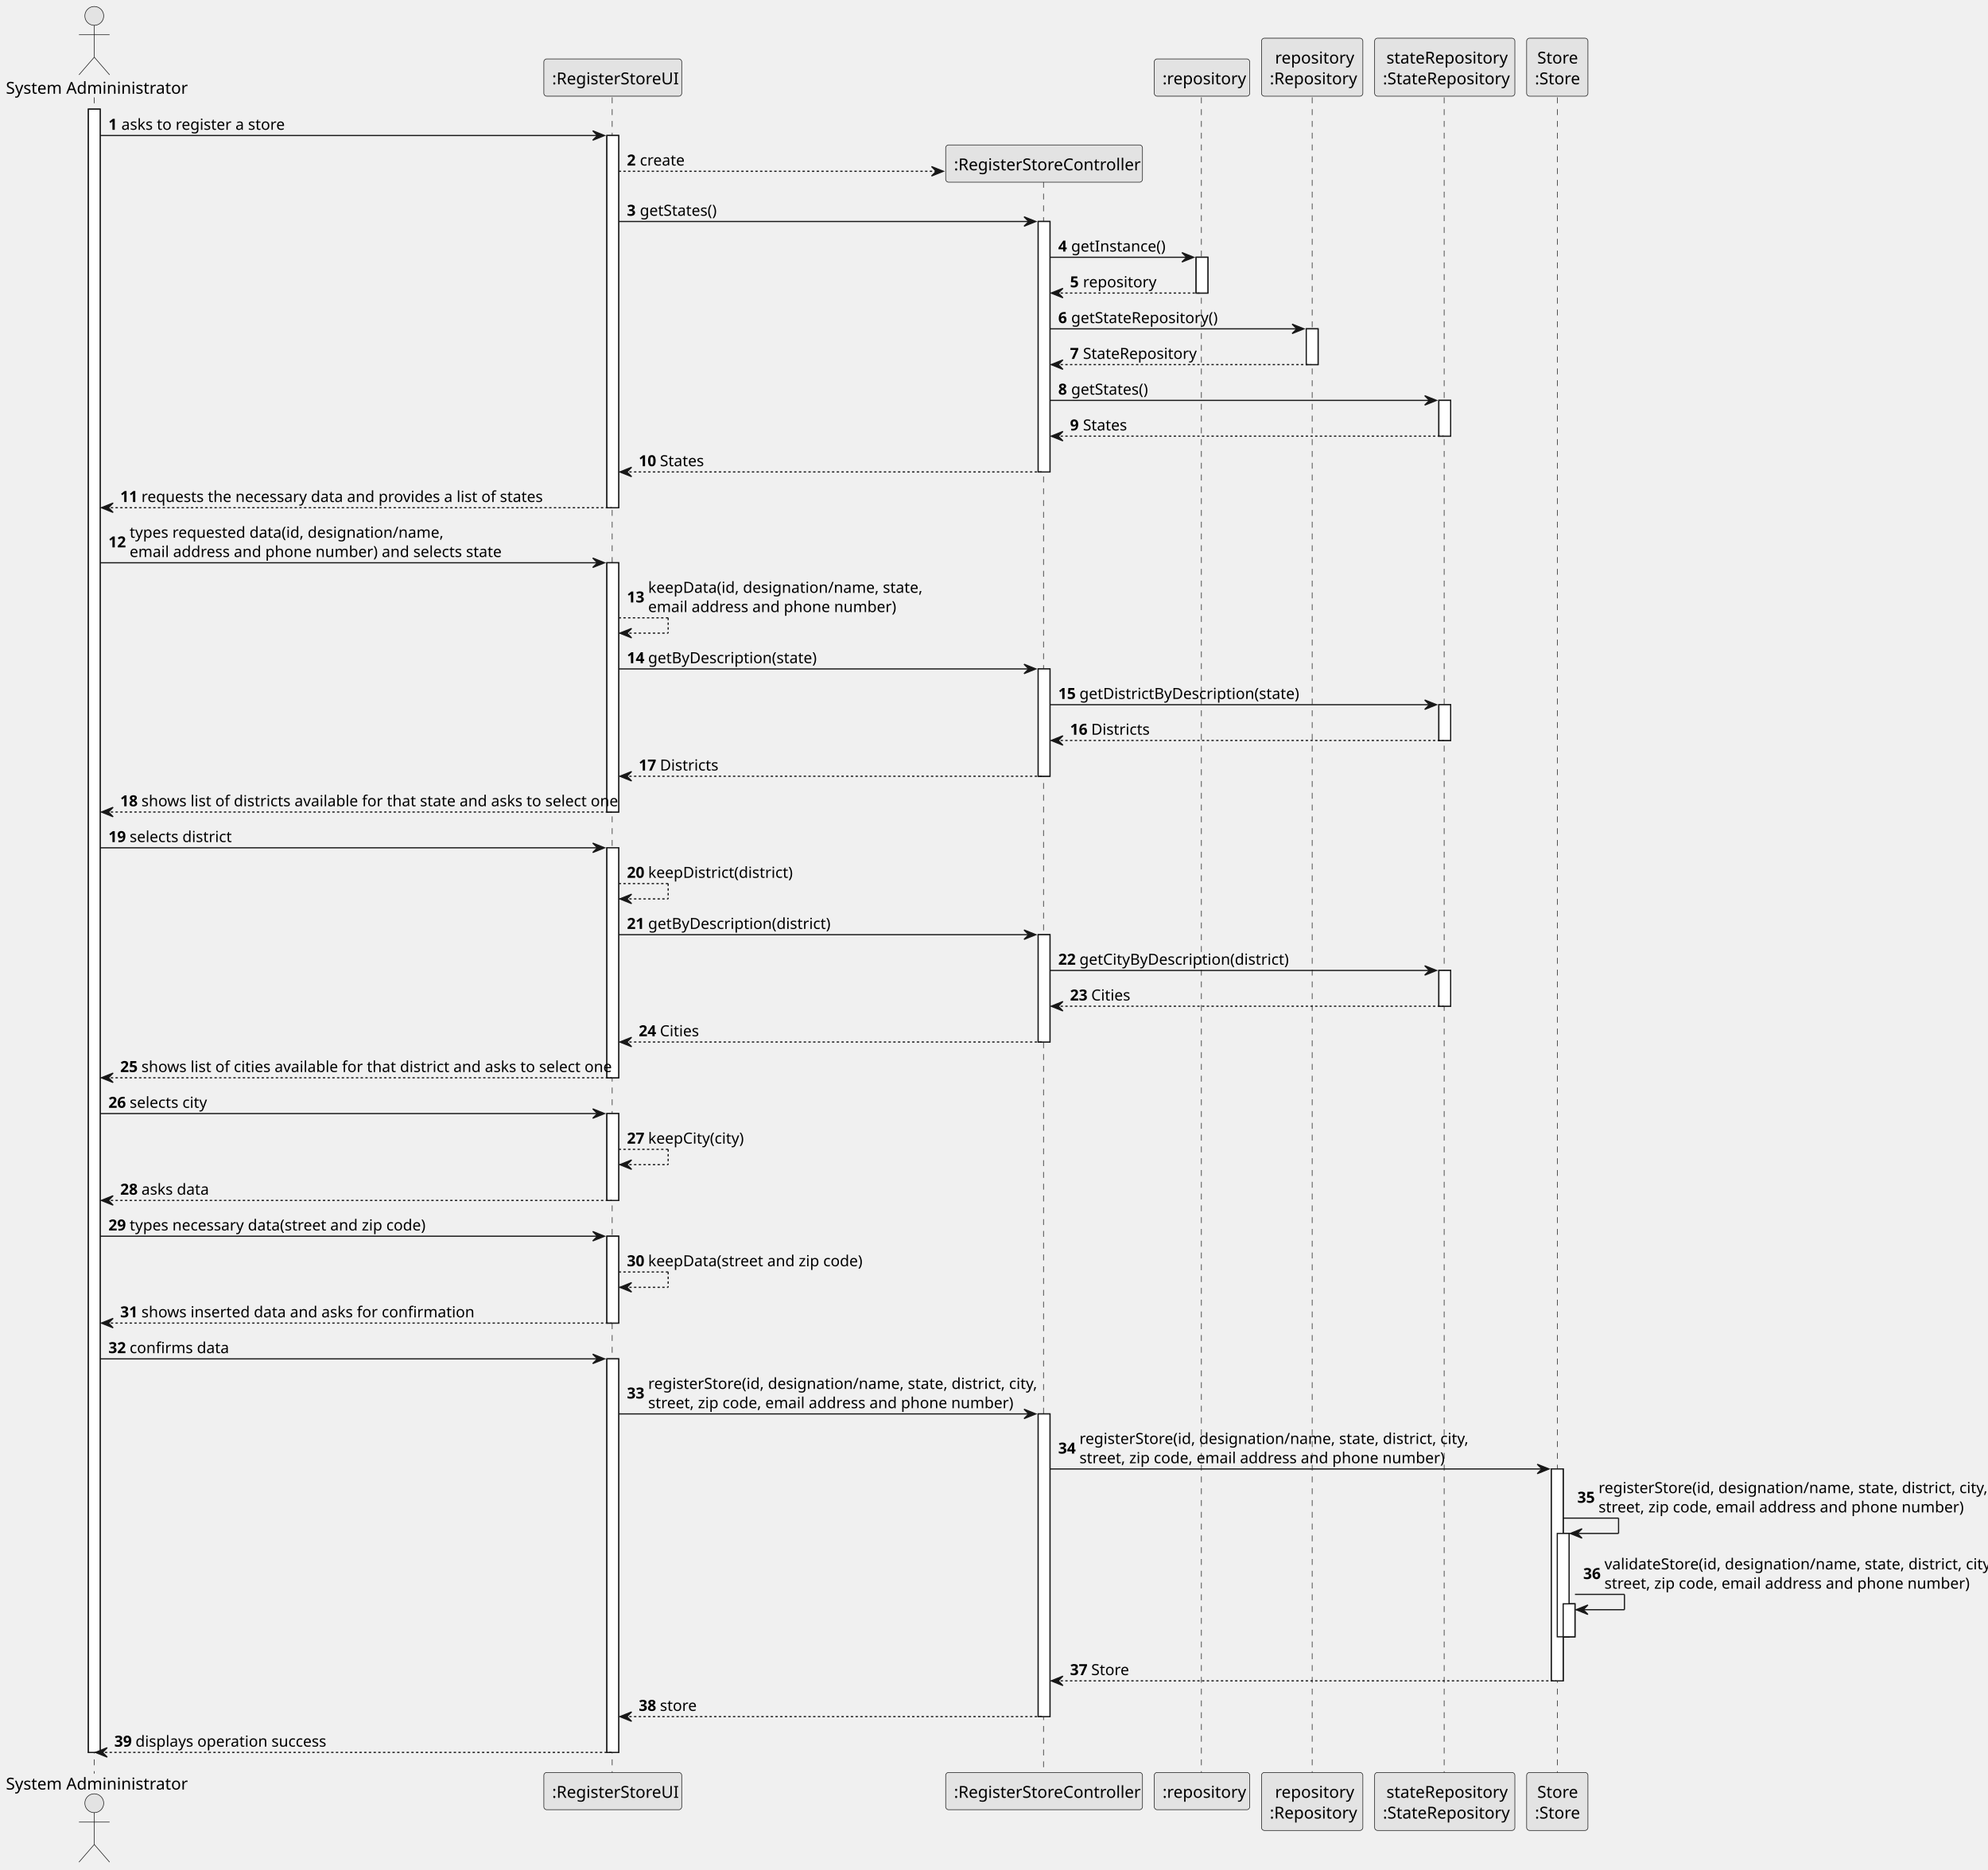
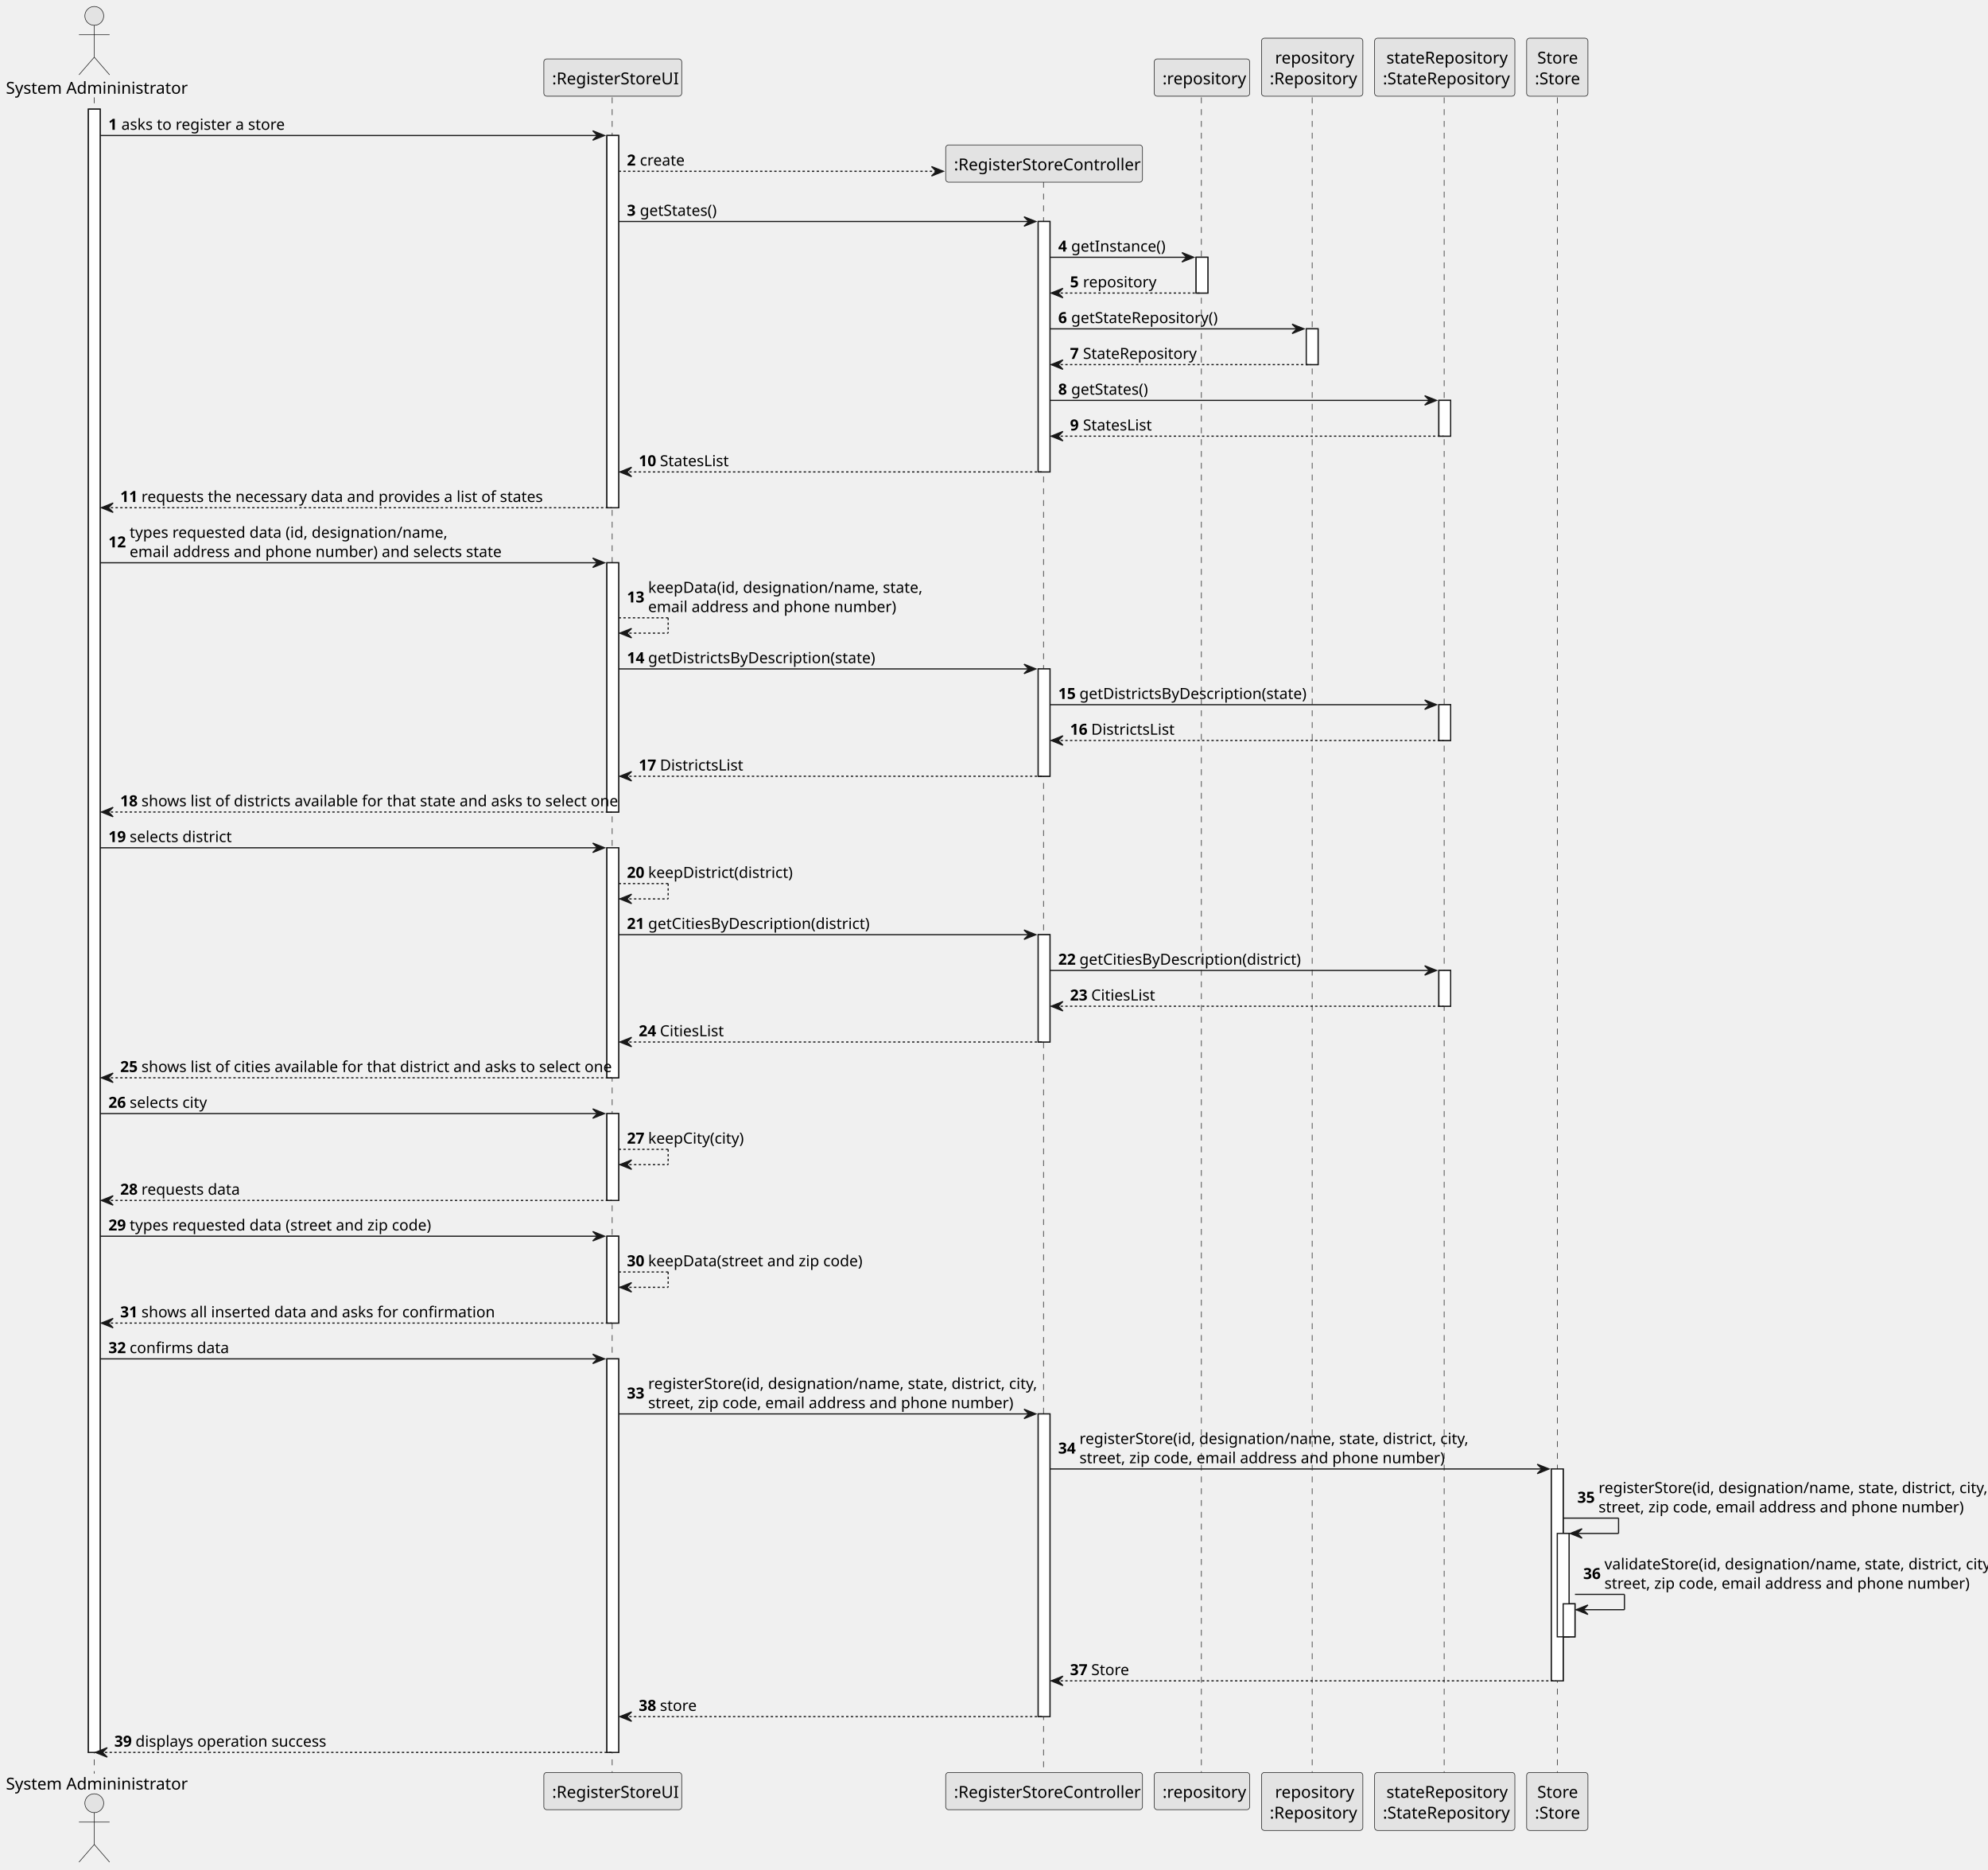
<svg xmlns="http://www.w3.org/2000/svg" contentStyleType="text/css" height="1586px" preserveAspectRatio="none" style="width:1687px;height:1586px;background:#FFFFFF;" version="1.1" viewBox="0 0 1687 1586" width="1687px" zoomAndPan="magnify">
  <defs />
  <g>
    <rect fill="#FFFFFF" height="1394.078" style="stroke:#181818;stroke-width:1.0;" width="10" x="75" y="92.609" />
    <rect fill="#FFFFFF" height="315.773" style="stroke:#181818;stroke-width:1.0;" width="10" x="515" y="114.961" />
    <rect fill="#FFFFFF" height="211.461" style="stroke:#181818;stroke-width:1.0;" width="10" x="515" y="477.438" />
    <rect fill="#FFFFFF" height="195.109" style="stroke:#181818;stroke-width:1.0;" width="10" x="515" y="719.25" />
    <rect fill="#FFFFFF" height="73.703" style="stroke:#181818;stroke-width:1.0;" width="10" x="515" y="944.711" />
    <rect fill="#FFFFFF" height="73.703" style="stroke:#181818;stroke-width:1.0;" width="10" x="515" y="1048.766" />
    <rect fill="#FFFFFF" height="333.867" style="stroke:#181818;stroke-width:1.0;" width="10" x="515" y="1152.82" />
    <rect fill="#FFFFFF" height="212.461" style="stroke:#181818;stroke-width:1.0;" width="10" x="881" y="187.922" />
    <rect fill="#FFFFFF" height="91.055" style="stroke:#181818;stroke-width:1.0;" width="10" x="881" y="567.492" />
    <rect fill="#FFFFFF" height="91.055" style="stroke:#181818;stroke-width:1.0;" width="10" x="881" y="792.953" />
    <rect fill="#FFFFFF" height="256.812" style="stroke:#181818;stroke-width:1.0;" width="10" x="881" y="1199.523" />
    <rect fill="#FFFFFF" height="30.352" style="stroke:#181818;stroke-width:1.0;" width="10" x="1015" y="218.273" />
    <rect fill="#FFFFFF" height="30.352" style="stroke:#181818;stroke-width:1.0;" width="10" x="1108.5" y="278.977" />
    <rect fill="#FFFFFF" height="30.352" style="stroke:#181818;stroke-width:1.0;" width="10" x="1221" y="339.68" />
    <rect fill="#FFFFFF" height="30.352" style="stroke:#181818;stroke-width:1.0;" width="10" x="1221" y="597.844" />
    <rect fill="#FFFFFF" height="30.352" style="stroke:#181818;stroke-width:1.0;" width="10" x="1221" y="823.305" />
    <rect fill="#FFFFFF" height="179.758" style="stroke:#181818;stroke-width:1.0;" width="10" x="1316.5" y="1246.227" />
    <rect fill="#FFFFFF" height="87.703" style="stroke:#181818;stroke-width:1.0;" width="10" x="1321.5" y="1300.93" />
    <rect fill="#FFFFFF" height="28" style="stroke:#181818;stroke-width:1.0;" width="10" x="1326.5" y="1360.633" />
    <line style="stroke:#181818;stroke-width:0.5;stroke-dasharray:5.0,5.0;" x1="80" x2="80" y1="82.609" y2="1504.688" />
    <line style="stroke:#181818;stroke-width:0.5;stroke-dasharray:5.0,5.0;" x1="519.5" x2="519.5" y1="82.609" y2="1504.688" />
    <line style="stroke:#181818;stroke-width:0.5;stroke-dasharray:5.0,5.0;" x1="885.5" x2="885.5" y1="154.266" y2="1504.688" />
    <line style="stroke:#181818;stroke-width:0.5;stroke-dasharray:5.0,5.0;" x1="1019.5" x2="1019.5" y1="82.609" y2="1504.688" />
    <line style="stroke:#181818;stroke-width:0.5;stroke-dasharray:5.0,5.0;" x1="1113.5" x2="1113.5" y1="82.609" y2="1504.688" />
    <line style="stroke:#181818;stroke-width:0.5;stroke-dasharray:5.0,5.0;" x1="1225.5" x2="1225.5" y1="82.609" y2="1504.688" />
    <line style="stroke:#181818;stroke-width:0.5;stroke-dasharray:5.0,5.0;" x1="1321.5" x2="1321.5" y1="82.609" y2="1504.688" />
    <text fill="#000000" font-family="sans-serif" font-size="14" lengthAdjust="spacing" textLength="144" x="5" y="79.533">System Admininistrator</text>
    <ellipse cx="80" cy="13.5" fill="#E3E3E3" rx="8" ry="8" style="stroke:#181818;stroke-width:0.5;" />
    <path d="M80,21.5 L80,48.5 M67,29.5 L93,29.5 M80,48.5 L67,63.5 M80,48.5 L93,63.5 " fill="none" style="stroke:#181818;stroke-width:0.5;" />
    <text fill="#000000" font-family="sans-serif" font-size="14" lengthAdjust="spacing" textLength="144" x="5" y="1518.221">System Admininistrator</text>
    <ellipse cx="80" cy="1529.797" fill="#E3E3E3" rx="8" ry="8" style="stroke:#181818;stroke-width:0.5;" />
    <path d="M80,1537.797 L80,1564.797 M67,1545.797 L93,1545.797 M80,1564.797 L67,1579.797 M80,1564.797 L93,1579.797 " fill="none" style="stroke:#181818;stroke-width:0.5;" />
    <rect fill="#E3E3E3" height="31.609" rx="2.5" ry="2.5" style="stroke:#181818;stroke-width:0.5;" width="117" x="461.5" y="50" />
    <text fill="#000000" font-family="sans-serif" font-size="14" lengthAdjust="spacing" textLength="103" x="468.5" y="71.533">:RegisterStoreUI</text>
    <rect fill="#E3E3E3" height="31.609" rx="2.5" ry="2.5" style="stroke:#181818;stroke-width:0.5;" width="117" x="461.5" y="1503.688" />
    <text fill="#000000" font-family="sans-serif" font-size="14" lengthAdjust="spacing" textLength="103" x="468.5" y="1525.221">:RegisterStoreUI</text>
    <rect fill="#E3E3E3" height="31.609" rx="2.5" ry="2.5" style="stroke:#181818;stroke-width:0.5;" width="167" x="802.5" y="1503.688" />
    <text fill="#000000" font-family="sans-serif" font-size="14" lengthAdjust="spacing" textLength="153" x="809.5" y="1525.221">:RegisterStoreController</text>
    <rect fill="#E3E3E3" height="31.609" rx="2.5" ry="2.5" style="stroke:#181818;stroke-width:0.5;" width="81" x="979.5" y="50" />
    <text fill="#000000" font-family="sans-serif" font-size="14" lengthAdjust="spacing" textLength="67" x="986.5" y="71.533">:repository</text>
    <rect fill="#E3E3E3" height="31.609" rx="2.5" ry="2.5" style="stroke:#181818;stroke-width:0.5;" width="81" x="979.5" y="1503.688" />
    <text fill="#000000" font-family="sans-serif" font-size="14" lengthAdjust="spacing" textLength="67" x="986.5" y="1525.221">:repository</text>
    <rect fill="#E3E3E3" height="49.219" rx="2.5" ry="2.5" style="stroke:#181818;stroke-width:0.5;" width="86" x="1070.5" y="32.391" />
    <text fill="#000000" font-family="sans-serif" font-size="14" lengthAdjust="spacing" textLength="63" x="1082" y="53.924">repository</text>
    <text fill="#000000" font-family="sans-serif" font-size="14" lengthAdjust="spacing" textLength="72" x="1077.5" y="71.533">:Repository</text>
    <rect fill="#E3E3E3" height="49.219" rx="2.5" ry="2.5" style="stroke:#181818;stroke-width:0.5;" width="86" x="1070.5" y="1503.688" />
    <text fill="#000000" font-family="sans-serif" font-size="14" lengthAdjust="spacing" textLength="63" x="1082" y="1525.221">repository</text>
    <text fill="#000000" font-family="sans-serif" font-size="14" lengthAdjust="spacing" textLength="72" x="1077.5" y="1542.83">:Repository</text>
    <rect fill="#E3E3E3" height="49.219" rx="2.5" ry="2.5" style="stroke:#181818;stroke-width:0.5;" width="119" x="1166.5" y="32.391" />
    <text fill="#000000" font-family="sans-serif" font-size="14" lengthAdjust="spacing" textLength="99" x="1176.5" y="53.924">stateRepository</text>
    <text fill="#000000" font-family="sans-serif" font-size="14" lengthAdjust="spacing" textLength="105" x="1173.5" y="71.533">:StateRepository</text>
    <rect fill="#E3E3E3" height="49.219" rx="2.5" ry="2.5" style="stroke:#181818;stroke-width:0.5;" width="119" x="1166.5" y="1503.688" />
    <text fill="#000000" font-family="sans-serif" font-size="14" lengthAdjust="spacing" textLength="99" x="1176.5" y="1525.221">stateRepository</text>
    <text fill="#000000" font-family="sans-serif" font-size="14" lengthAdjust="spacing" textLength="105" x="1173.5" y="1542.83">:StateRepository</text>
    <rect fill="#E3E3E3" height="49.219" rx="2.5" ry="2.5" style="stroke:#181818;stroke-width:0.5;" width="52" x="1295.5" y="32.391" />
    <text fill="#000000" font-family="sans-serif" font-size="14" lengthAdjust="spacing" textLength="34" x="1304.5" y="53.924">Store</text>
    <text fill="#000000" font-family="sans-serif" font-size="14" lengthAdjust="spacing" textLength="38" x="1302.5" y="71.533">:Store</text>
    <rect fill="#E3E3E3" height="49.219" rx="2.5" ry="2.5" style="stroke:#181818;stroke-width:0.5;" width="52" x="1295.5" y="1503.688" />
    <text fill="#000000" font-family="sans-serif" font-size="14" lengthAdjust="spacing" textLength="34" x="1304.5" y="1525.221">Store</text>
    <text fill="#000000" font-family="sans-serif" font-size="14" lengthAdjust="spacing" textLength="38" x="1302.5" y="1542.83">:Store</text>
    <rect fill="#FFFFFF" height="1394.078" style="stroke:#181818;stroke-width:1.0;" width="10" x="75" y="92.609" />
    <rect fill="#FFFFFF" height="315.773" style="stroke:#181818;stroke-width:1.0;" width="10" x="515" y="114.961" />
    <rect fill="#FFFFFF" height="211.461" style="stroke:#181818;stroke-width:1.0;" width="10" x="515" y="477.438" />
    <rect fill="#FFFFFF" height="195.109" style="stroke:#181818;stroke-width:1.0;" width="10" x="515" y="719.25" />
    <rect fill="#FFFFFF" height="73.703" style="stroke:#181818;stroke-width:1.0;" width="10" x="515" y="944.711" />
    <rect fill="#FFFFFF" height="73.703" style="stroke:#181818;stroke-width:1.0;" width="10" x="515" y="1048.766" />
    <rect fill="#FFFFFF" height="333.867" style="stroke:#181818;stroke-width:1.0;" width="10" x="515" y="1152.82" />
    <rect fill="#FFFFFF" height="212.461" style="stroke:#181818;stroke-width:1.0;" width="10" x="881" y="187.922" />
    <rect fill="#FFFFFF" height="91.055" style="stroke:#181818;stroke-width:1.0;" width="10" x="881" y="567.492" />
    <rect fill="#FFFFFF" height="91.055" style="stroke:#181818;stroke-width:1.0;" width="10" x="881" y="792.953" />
    <rect fill="#FFFFFF" height="256.812" style="stroke:#181818;stroke-width:1.0;" width="10" x="881" y="1199.523" />
    <rect fill="#FFFFFF" height="30.352" style="stroke:#181818;stroke-width:1.0;" width="10" x="1015" y="218.273" />
    <rect fill="#FFFFFF" height="30.352" style="stroke:#181818;stroke-width:1.0;" width="10" x="1108.5" y="278.977" />
    <rect fill="#FFFFFF" height="30.352" style="stroke:#181818;stroke-width:1.0;" width="10" x="1221" y="339.68" />
    <rect fill="#FFFFFF" height="30.352" style="stroke:#181818;stroke-width:1.0;" width="10" x="1221" y="597.844" />
    <rect fill="#FFFFFF" height="30.352" style="stroke:#181818;stroke-width:1.0;" width="10" x="1221" y="823.305" />
    <rect fill="#FFFFFF" height="179.758" style="stroke:#181818;stroke-width:1.0;" width="10" x="1316.5" y="1246.227" />
    <rect fill="#FFFFFF" height="87.703" style="stroke:#181818;stroke-width:1.0;" width="10" x="1321.5" y="1300.93" />
    <rect fill="#FFFFFF" height="28" style="stroke:#181818;stroke-width:1.0;" width="10" x="1326.5" y="1360.633" />
    <polygon fill="#181818" points="503,110.961,513,114.961,503,118.961,507,114.961" style="stroke:#181818;stroke-width:1.0;" />
    <line style="stroke:#181818;stroke-width:1.0;" x1="85" x2="509" y1="114.961" y2="114.961" />
    <text fill="#000000" font-family="sans-serif" font-size="13" font-weight="bold" lengthAdjust="spacing" textLength="7" x="92" y="110.105">1</text>
    <text fill="#000000" font-family="sans-serif" font-size="13" lengthAdjust="spacing" textLength="134" x="103" y="110.105">asks to register a store</text>
    <polygon fill="#181818" points="790.5,141.312,800.5,145.312,790.5,149.312,794.5,145.312" style="stroke:#181818;stroke-width:1.0;" />
    <line style="stroke:#181818;stroke-width:1.0;stroke-dasharray:2.0,2.0;" x1="525" x2="796.5" y1="145.312" y2="145.312" />
    <text fill="#000000" font-family="sans-serif" font-size="13" font-weight="bold" lengthAdjust="spacing" textLength="7" x="532" y="140.456">2</text>
    <text fill="#000000" font-family="sans-serif" font-size="13" lengthAdjust="spacing" textLength="36" x="543" y="140.456">create</text>
    <rect fill="#E3E3E3" height="31.609" rx="2.5" ry="2.5" style="stroke:#181818;stroke-width:0.5;" width="167" x="802.5" y="122.961" />
    <text fill="#000000" font-family="sans-serif" font-size="14" lengthAdjust="spacing" textLength="153" x="809.5" y="144.494">:RegisterStoreController</text>
    <polygon fill="#181818" points="869,183.922,879,187.922,869,191.922,873,187.922" style="stroke:#181818;stroke-width:1.0;" />
    <line style="stroke:#181818;stroke-width:1.0;" x1="525" x2="875" y1="187.922" y2="187.922" />
    <text fill="#000000" font-family="sans-serif" font-size="13" font-weight="bold" lengthAdjust="spacing" textLength="7" x="532" y="183.065">3</text>
    <text fill="#000000" font-family="sans-serif" font-size="13" lengthAdjust="spacing" textLength="64" x="543" y="183.065">getStates()</text>
    <polygon fill="#181818" points="1003,214.273,1013,218.273,1003,222.273,1007,218.273" style="stroke:#181818;stroke-width:1.0;" />
    <line style="stroke:#181818;stroke-width:1.0;" x1="891" x2="1009" y1="218.273" y2="218.273" />
    <text fill="#000000" font-family="sans-serif" font-size="13" font-weight="bold" lengthAdjust="spacing" textLength="7" x="898" y="213.417">4</text>
    <text fill="#000000" font-family="sans-serif" font-size="13" lengthAdjust="spacing" textLength="75" x="909" y="213.417">getInstance()</text>
    <polygon fill="#181818" points="902,244.625,892,248.625,902,252.625,898,248.625" style="stroke:#181818;stroke-width:1.0;" />
    <line style="stroke:#181818;stroke-width:1.0;stroke-dasharray:2.0,2.0;" x1="896" x2="1019" y1="248.625" y2="248.625" />
    <text fill="#000000" font-family="sans-serif" font-size="13" font-weight="bold" lengthAdjust="spacing" textLength="7" x="908" y="243.769">5</text>
    <text fill="#000000" font-family="sans-serif" font-size="13" lengthAdjust="spacing" textLength="57" x="919" y="243.769">repository</text>
    <polygon fill="#181818" points="1096.5,274.977,1106.5,278.977,1096.5,282.977,1100.5,278.977" style="stroke:#181818;stroke-width:1.0;" />
    <line style="stroke:#181818;stroke-width:1.0;" x1="891" x2="1102.5" y1="278.977" y2="278.977" />
    <text fill="#000000" font-family="sans-serif" font-size="13" font-weight="bold" lengthAdjust="spacing" textLength="7" x="898" y="274.12">6</text>
    <text fill="#000000" font-family="sans-serif" font-size="13" lengthAdjust="spacing" textLength="119" x="909" y="274.12">getStateRepository()</text>
    <polygon fill="#181818" points="902,305.328,892,309.328,902,313.328,898,309.328" style="stroke:#181818;stroke-width:1.0;" />
    <line style="stroke:#181818;stroke-width:1.0;stroke-dasharray:2.0,2.0;" x1="896" x2="1112.5" y1="309.328" y2="309.328" />
    <text fill="#000000" font-family="sans-serif" font-size="13" font-weight="bold" lengthAdjust="spacing" textLength="7" x="908" y="304.472">7</text>
    <text fill="#000000" font-family="sans-serif" font-size="13" lengthAdjust="spacing" textLength="93" x="919" y="304.472">StateRepository</text>
    <polygon fill="#181818" points="1209,335.68,1219,339.68,1209,343.68,1213,339.68" style="stroke:#181818;stroke-width:1.0;" />
    <line style="stroke:#181818;stroke-width:1.0;" x1="891" x2="1215" y1="339.68" y2="339.68" />
    <text fill="#000000" font-family="sans-serif" font-size="13" font-weight="bold" lengthAdjust="spacing" textLength="7" x="898" y="334.823">8</text>
    <text fill="#000000" font-family="sans-serif" font-size="13" lengthAdjust="spacing" textLength="64" x="909" y="334.823">getStates()</text>
    <polygon fill="#181818" points="902,366.031,892,370.031,902,374.031,898,370.031" style="stroke:#181818;stroke-width:1.0;" />
    <line style="stroke:#181818;stroke-width:1.0;stroke-dasharray:2.0,2.0;" x1="896" x2="1225" y1="370.031" y2="370.031" />
    <text fill="#000000" font-family="sans-serif" font-size="13" font-weight="bold" lengthAdjust="spacing" textLength="7" x="908" y="365.175">9</text>
-     <text fill="#000000" font-family="sans-serif" font-size="13" lengthAdjust="spacing" textLength="38" x="919" y="365.175">States</text>
+     <text fill="#000000" font-family="sans-serif" font-size="13" lengthAdjust="spacing" textLength="59" x="919" y="365.175">StatesList</text>
    <polygon fill="#181818" points="536,396.383,526,400.383,536,404.383,532,400.383" style="stroke:#181818;stroke-width:1.0;" />
    <line style="stroke:#181818;stroke-width:1.0;stroke-dasharray:2.0,2.0;" x1="530" x2="885" y1="400.383" y2="400.383" />
    <text fill="#000000" font-family="sans-serif" font-size="13" font-weight="bold" lengthAdjust="spacing" textLength="14" x="542" y="395.526">10</text>
-     <text fill="#000000" font-family="sans-serif" font-size="13" lengthAdjust="spacing" textLength="38" x="560" y="395.526">States</text>
+     <text fill="#000000" font-family="sans-serif" font-size="13" lengthAdjust="spacing" textLength="59" x="560" y="395.526">StatesList</text>
    <polygon fill="#181818" points="96,426.734,86,430.734,96,434.734,92,430.734" style="stroke:#181818;stroke-width:1.0;" />
    <line style="stroke:#181818;stroke-width:1.0;stroke-dasharray:2.0,2.0;" x1="90" x2="519" y1="430.734" y2="430.734" />
    <text fill="#000000" font-family="sans-serif" font-size="13" font-weight="bold" lengthAdjust="spacing" textLength="14" x="102" y="425.878">11</text>
    <text fill="#000000" font-family="sans-serif" font-size="13" lengthAdjust="spacing" textLength="327" x="120" y="425.878">requests the necessary data and provides a list of states</text>
    <polygon fill="#181818" points="503,473.438,513,477.438,503,481.438,507,477.438" style="stroke:#181818;stroke-width:1.0;" />
    <line style="stroke:#181818;stroke-width:1.0;" x1="85" x2="509" y1="477.438" y2="477.438" />
    <text fill="#000000" font-family="sans-serif" font-size="13" font-weight="bold" lengthAdjust="spacing" textLength="14" x="92" y="464.405">12</text>
-     <text fill="#000000" font-family="sans-serif" font-size="13" lengthAdjust="spacing" textLength="250" x="110" y="456.229">types requested data(id, designation/name,</text>
+     <text fill="#000000" font-family="sans-serif" font-size="13" lengthAdjust="spacing" textLength="254" x="110" y="456.229">types requested data (id, designation/name,</text>
    <text fill="#000000" font-family="sans-serif" font-size="13" lengthAdjust="spacing" textLength="300" x="110" y="472.581">email address and phone number) and selects state</text>
    <line style="stroke:#181818;stroke-width:1.0;stroke-dasharray:2.0,2.0;" x1="525" x2="567" y1="524.141" y2="524.141" />
    <line style="stroke:#181818;stroke-width:1.0;stroke-dasharray:2.0,2.0;" x1="567" x2="567" y1="524.141" y2="537.141" />
    <line style="stroke:#181818;stroke-width:1.0;stroke-dasharray:2.0,2.0;" x1="526" x2="567" y1="537.141" y2="537.141" />
    <polygon fill="#181818" points="536,533.141,526,537.141,536,541.141,532,537.141" style="stroke:#181818;stroke-width:1.0;" />
    <text fill="#000000" font-family="sans-serif" font-size="13" font-weight="bold" lengthAdjust="spacing" textLength="14" x="532" y="511.108">13</text>
    <text fill="#000000" font-family="sans-serif" font-size="13" lengthAdjust="spacing" textLength="220" x="550" y="502.933">keepData(id, designation/name, state,</text>
    <text fill="#000000" font-family="sans-serif" font-size="13" lengthAdjust="spacing" textLength="196" x="550" y="519.284">email address and phone number)</text>
    <polygon fill="#181818" points="869,563.492,879,567.492,869,571.492,873,567.492" style="stroke:#181818;stroke-width:1.0;" />
    <line style="stroke:#181818;stroke-width:1.0;" x1="525" x2="875" y1="567.492" y2="567.492" />
    <text fill="#000000" font-family="sans-serif" font-size="13" font-weight="bold" lengthAdjust="spacing" textLength="14" x="532" y="562.636">14</text>
-     <text fill="#000000" font-family="sans-serif" font-size="13" lengthAdjust="spacing" textLength="136" x="550" y="562.636">getByDescription(state)</text>
+     <text fill="#000000" font-family="sans-serif" font-size="13" lengthAdjust="spacing" textLength="184" x="550" y="562.636">getDistrictsByDescription(state)</text>
    <polygon fill="#181818" points="1209,593.844,1219,597.844,1209,601.844,1213,597.844" style="stroke:#181818;stroke-width:1.0;" />
    <line style="stroke:#181818;stroke-width:1.0;" x1="891" x2="1215" y1="597.844" y2="597.844" />
    <text fill="#000000" font-family="sans-serif" font-size="13" font-weight="bold" lengthAdjust="spacing" textLength="14" x="898" y="592.987">15</text>
-     <text fill="#000000" font-family="sans-serif" font-size="13" lengthAdjust="spacing" textLength="177" x="916" y="592.987">getDistrictByDescription(state)</text>
+     <text fill="#000000" font-family="sans-serif" font-size="13" lengthAdjust="spacing" textLength="184" x="916" y="592.987">getDistrictsByDescription(state)</text>
    <polygon fill="#181818" points="902,624.195,892,628.195,902,632.195,898,628.195" style="stroke:#181818;stroke-width:1.0;" />
    <line style="stroke:#181818;stroke-width:1.0;stroke-dasharray:2.0,2.0;" x1="896" x2="1225" y1="628.195" y2="628.195" />
    <text fill="#000000" font-family="sans-serif" font-size="13" font-weight="bold" lengthAdjust="spacing" textLength="14" x="908" y="623.339">16</text>
-     <text fill="#000000" font-family="sans-serif" font-size="13" lengthAdjust="spacing" textLength="48" x="926" y="623.339">Districts</text>
+     <text fill="#000000" font-family="sans-serif" font-size="13" lengthAdjust="spacing" textLength="69" x="926" y="623.339">DistrictsList</text>
    <polygon fill="#181818" points="536,654.547,526,658.547,536,662.547,532,658.547" style="stroke:#181818;stroke-width:1.0;" />
    <line style="stroke:#181818;stroke-width:1.0;stroke-dasharray:2.0,2.0;" x1="530" x2="885" y1="658.547" y2="658.547" />
    <text fill="#000000" font-family="sans-serif" font-size="13" font-weight="bold" lengthAdjust="spacing" textLength="14" x="542" y="653.69">17</text>
-     <text fill="#000000" font-family="sans-serif" font-size="13" lengthAdjust="spacing" textLength="48" x="560" y="653.69">Districts</text>
+     <text fill="#000000" font-family="sans-serif" font-size="13" lengthAdjust="spacing" textLength="69" x="560" y="653.69">DistrictsList</text>
    <polygon fill="#181818" points="96,684.898,86,688.898,96,692.898,92,688.898" style="stroke:#181818;stroke-width:1.0;" />
    <line style="stroke:#181818;stroke-width:1.0;stroke-dasharray:2.0,2.0;" x1="90" x2="519" y1="688.898" y2="688.898" />
    <text fill="#000000" font-family="sans-serif" font-size="13" font-weight="bold" lengthAdjust="spacing" textLength="14" x="102" y="684.042">18</text>
    <text fill="#000000" font-family="sans-serif" font-size="13" lengthAdjust="spacing" textLength="388" x="120" y="684.042">shows list of districts available for that state and asks to select one</text>
    <polygon fill="#181818" points="503,715.25,513,719.25,503,723.25,507,719.25" style="stroke:#181818;stroke-width:1.0;" />
    <line style="stroke:#181818;stroke-width:1.0;" x1="85" x2="509" y1="719.25" y2="719.25" />
    <text fill="#000000" font-family="sans-serif" font-size="13" font-weight="bold" lengthAdjust="spacing" textLength="14" x="92" y="714.394">19</text>
    <text fill="#000000" font-family="sans-serif" font-size="13" lengthAdjust="spacing" textLength="85" x="110" y="714.394">selects district</text>
    <line style="stroke:#181818;stroke-width:1.0;stroke-dasharray:2.0,2.0;" x1="525" x2="567" y1="749.602" y2="749.602" />
    <line style="stroke:#181818;stroke-width:1.0;stroke-dasharray:2.0,2.0;" x1="567" x2="567" y1="749.602" y2="762.602" />
    <line style="stroke:#181818;stroke-width:1.0;stroke-dasharray:2.0,2.0;" x1="526" x2="567" y1="762.602" y2="762.602" />
    <polygon fill="#181818" points="536,758.602,526,762.602,536,766.602,532,762.602" style="stroke:#181818;stroke-width:1.0;" />
    <text fill="#000000" font-family="sans-serif" font-size="13" font-weight="bold" lengthAdjust="spacing" textLength="14" x="532" y="744.745">20</text>
    <text fill="#000000" font-family="sans-serif" font-size="13" lengthAdjust="spacing" textLength="116" x="550" y="744.745">keepDistrict(district)</text>
    <polygon fill="#181818" points="869,788.953,879,792.953,869,796.953,873,792.953" style="stroke:#181818;stroke-width:1.0;" />
    <line style="stroke:#181818;stroke-width:1.0;" x1="525" x2="875" y1="792.953" y2="792.953" />
    <text fill="#000000" font-family="sans-serif" font-size="13" font-weight="bold" lengthAdjust="spacing" textLength="14" x="532" y="788.097">21</text>
-     <text fill="#000000" font-family="sans-serif" font-size="13" lengthAdjust="spacing" textLength="146" x="550" y="788.097">getByDescription(district)</text>
+     <text fill="#000000" font-family="sans-serif" font-size="13" lengthAdjust="spacing" textLength="179" x="550" y="788.097">getCitiesByDescription(district)</text>
    <polygon fill="#181818" points="1209,819.305,1219,823.305,1209,827.305,1213,823.305" style="stroke:#181818;stroke-width:1.0;" />
    <line style="stroke:#181818;stroke-width:1.0;" x1="891" x2="1215" y1="823.305" y2="823.305" />
    <text fill="#000000" font-family="sans-serif" font-size="13" font-weight="bold" lengthAdjust="spacing" textLength="14" x="898" y="818.448">22</text>
-     <text fill="#000000" font-family="sans-serif" font-size="13" lengthAdjust="spacing" textLength="169" x="916" y="818.448">getCityByDescription(district)</text>
+     <text fill="#000000" font-family="sans-serif" font-size="13" lengthAdjust="spacing" textLength="179" x="916" y="818.448">getCitiesByDescription(district)</text>
    <polygon fill="#181818" points="902,849.656,892,853.656,902,857.656,898,853.656" style="stroke:#181818;stroke-width:1.0;" />
    <line style="stroke:#181818;stroke-width:1.0;stroke-dasharray:2.0,2.0;" x1="896" x2="1225" y1="853.656" y2="853.656" />
    <text fill="#000000" font-family="sans-serif" font-size="13" font-weight="bold" lengthAdjust="spacing" textLength="14" x="908" y="848.8">23</text>
-     <text fill="#000000" font-family="sans-serif" font-size="13" lengthAdjust="spacing" textLength="33" x="926" y="848.8">Cities</text>
+     <text fill="#000000" font-family="sans-serif" font-size="13" lengthAdjust="spacing" textLength="54" x="926" y="848.8">CitiesList</text>
    <polygon fill="#181818" points="536,880.008,526,884.008,536,888.008,532,884.008" style="stroke:#181818;stroke-width:1.0;" />
    <line style="stroke:#181818;stroke-width:1.0;stroke-dasharray:2.0,2.0;" x1="530" x2="885" y1="884.008" y2="884.008" />
    <text fill="#000000" font-family="sans-serif" font-size="13" font-weight="bold" lengthAdjust="spacing" textLength="14" x="542" y="879.151">24</text>
-     <text fill="#000000" font-family="sans-serif" font-size="13" lengthAdjust="spacing" textLength="33" x="560" y="879.151">Cities</text>
+     <text fill="#000000" font-family="sans-serif" font-size="13" lengthAdjust="spacing" textLength="54" x="560" y="879.151">CitiesList</text>
    <polygon fill="#181818" points="96,910.359,86,914.359,96,918.359,92,914.359" style="stroke:#181818;stroke-width:1.0;" />
    <line style="stroke:#181818;stroke-width:1.0;stroke-dasharray:2.0,2.0;" x1="90" x2="519" y1="914.359" y2="914.359" />
    <text fill="#000000" font-family="sans-serif" font-size="13" font-weight="bold" lengthAdjust="spacing" textLength="14" x="102" y="909.503">25</text>
    <text fill="#000000" font-family="sans-serif" font-size="13" lengthAdjust="spacing" textLength="383" x="120" y="909.503">shows list of cities available for that district and asks to select one</text>
    <polygon fill="#181818" points="503,940.711,513,944.711,503,948.711,507,944.711" style="stroke:#181818;stroke-width:1.0;" />
    <line style="stroke:#181818;stroke-width:1.0;" x1="85" x2="509" y1="944.711" y2="944.711" />
    <text fill="#000000" font-family="sans-serif" font-size="13" font-weight="bold" lengthAdjust="spacing" textLength="14" x="92" y="939.855">26</text>
    <text fill="#000000" font-family="sans-serif" font-size="13" lengthAdjust="spacing" textLength="67" x="110" y="939.855">selects city</text>
    <line style="stroke:#181818;stroke-width:1.0;stroke-dasharray:2.0,2.0;" x1="525" x2="567" y1="975.062" y2="975.062" />
    <line style="stroke:#181818;stroke-width:1.0;stroke-dasharray:2.0,2.0;" x1="567" x2="567" y1="975.062" y2="988.062" />
    <line style="stroke:#181818;stroke-width:1.0;stroke-dasharray:2.0,2.0;" x1="526" x2="567" y1="988.062" y2="988.062" />
    <polygon fill="#181818" points="536,984.062,526,988.062,536,992.062,532,988.062" style="stroke:#181818;stroke-width:1.0;" />
    <text fill="#000000" font-family="sans-serif" font-size="13" font-weight="bold" lengthAdjust="spacing" textLength="14" x="532" y="970.206">27</text>
    <text fill="#000000" font-family="sans-serif" font-size="13" lengthAdjust="spacing" textLength="80" x="550" y="970.206">keepCity(city)</text>
    <polygon fill="#181818" points="96,1014.414,86,1018.414,96,1022.414,92,1018.414" style="stroke:#181818;stroke-width:1.0;" />
    <line style="stroke:#181818;stroke-width:1.0;stroke-dasharray:2.0,2.0;" x1="90" x2="519" y1="1018.414" y2="1018.414" />
    <text fill="#000000" font-family="sans-serif" font-size="13" font-weight="bold" lengthAdjust="spacing" textLength="14" x="102" y="1013.558">28</text>
-     <text fill="#000000" font-family="sans-serif" font-size="13" lengthAdjust="spacing" textLength="57" x="120" y="1013.558">asks data</text>
+     <text fill="#000000" font-family="sans-serif" font-size="13" lengthAdjust="spacing" textLength="79" x="120" y="1013.558">requests data</text>
    <polygon fill="#181818" points="503,1044.766,513,1048.766,503,1052.766,507,1048.766" style="stroke:#181818;stroke-width:1.0;" />
    <line style="stroke:#181818;stroke-width:1.0;" x1="85" x2="509" y1="1048.766" y2="1048.766" />
    <text fill="#000000" font-family="sans-serif" font-size="13" font-weight="bold" lengthAdjust="spacing" textLength="14" x="92" y="1043.909">29</text>
-     <text fill="#000000" font-family="sans-serif" font-size="13" lengthAdjust="spacing" textLength="244" x="110" y="1043.909">types necessary data(street and zip code)</text>
+     <text fill="#000000" font-family="sans-serif" font-size="13" lengthAdjust="spacing" textLength="245" x="110" y="1043.909">types requested data (street and zip code)</text>
    <line style="stroke:#181818;stroke-width:1.0;stroke-dasharray:2.0,2.0;" x1="525" x2="567" y1="1079.117" y2="1079.117" />
    <line style="stroke:#181818;stroke-width:1.0;stroke-dasharray:2.0,2.0;" x1="567" x2="567" y1="1079.117" y2="1092.117" />
    <line style="stroke:#181818;stroke-width:1.0;stroke-dasharray:2.0,2.0;" x1="526" x2="567" y1="1092.117" y2="1092.117" />
    <polygon fill="#181818" points="536,1088.117,526,1092.117,536,1096.117,532,1092.117" style="stroke:#181818;stroke-width:1.0;" />
    <text fill="#000000" font-family="sans-serif" font-size="13" font-weight="bold" lengthAdjust="spacing" textLength="14" x="532" y="1074.261">30</text>
    <text fill="#000000" font-family="sans-serif" font-size="13" lengthAdjust="spacing" textLength="174" x="550" y="1074.261">keepData(street and zip code)</text>
    <polygon fill="#181818" points="96,1118.469,86,1122.469,96,1126.469,92,1122.469" style="stroke:#181818;stroke-width:1.0;" />
    <line style="stroke:#181818;stroke-width:1.0;stroke-dasharray:2.0,2.0;" x1="90" x2="519" y1="1122.469" y2="1122.469" />
    <text fill="#000000" font-family="sans-serif" font-size="13" font-weight="bold" lengthAdjust="spacing" textLength="14" x="102" y="1117.612">31</text>
-     <text fill="#000000" font-family="sans-serif" font-size="13" lengthAdjust="spacing" textLength="265" x="120" y="1117.612">shows inserted data and asks for confirmation</text>
+     <text fill="#000000" font-family="sans-serif" font-size="13" lengthAdjust="spacing" textLength="282" x="120" y="1117.612">shows all inserted data and asks for confirmation</text>
    <polygon fill="#181818" points="503,1148.82,513,1152.82,503,1156.82,507,1152.82" style="stroke:#181818;stroke-width:1.0;" />
    <line style="stroke:#181818;stroke-width:1.0;" x1="85" x2="509" y1="1152.82" y2="1152.82" />
    <text fill="#000000" font-family="sans-serif" font-size="13" font-weight="bold" lengthAdjust="spacing" textLength="14" x="92" y="1147.964">32</text>
    <text fill="#000000" font-family="sans-serif" font-size="13" lengthAdjust="spacing" textLength="78" x="110" y="1147.964">confirms data</text>
    <polygon fill="#181818" points="869,1195.523,879,1199.523,869,1203.523,873,1199.523" style="stroke:#181818;stroke-width:1.0;" />
    <line style="stroke:#181818;stroke-width:1.0;" x1="525" x2="875" y1="1199.523" y2="1199.523" />
    <text fill="#000000" font-family="sans-serif" font-size="13" font-weight="bold" lengthAdjust="spacing" textLength="14" x="532" y="1186.491">33</text>
    <text fill="#000000" font-family="sans-serif" font-size="13" lengthAdjust="spacing" textLength="315" x="550" y="1178.315">registerStore(id, designation/name, state, district, city,</text>
    <text fill="#000000" font-family="sans-serif" font-size="13" lengthAdjust="spacing" textLength="294" x="550" y="1194.667">street, zip code, email address and phone number)</text>
    <polygon fill="#181818" points="1304.5,1242.227,1314.5,1246.227,1304.5,1250.227,1308.5,1246.227" style="stroke:#181818;stroke-width:1.0;" />
    <line style="stroke:#181818;stroke-width:1.0;" x1="891" x2="1310.5" y1="1246.227" y2="1246.227" />
    <text fill="#000000" font-family="sans-serif" font-size="13" font-weight="bold" lengthAdjust="spacing" textLength="14" x="898" y="1233.194">34</text>
    <text fill="#000000" font-family="sans-serif" font-size="13" lengthAdjust="spacing" textLength="315" x="916" y="1225.019">registerStore(id, designation/name, state, district, city,</text>
    <text fill="#000000" font-family="sans-serif" font-size="13" lengthAdjust="spacing" textLength="294" x="916" y="1241.37">street, zip code, email address and phone number)</text>
    <line style="stroke:#181818;stroke-width:1.0;" x1="1326.5" x2="1373.5" y1="1287.93" y2="1287.93" />
    <line style="stroke:#181818;stroke-width:1.0;" x1="1373.5" x2="1373.5" y1="1287.93" y2="1300.93" />
    <line style="stroke:#181818;stroke-width:1.0;" x1="1332.5" x2="1373.5" y1="1300.93" y2="1300.93" />
    <polygon fill="#181818" points="1342.5,1296.93,1332.5,1300.93,1342.5,1304.93,1338.5,1300.93" style="stroke:#181818;stroke-width:1.0;" />
    <text fill="#000000" font-family="sans-serif" font-size="13" font-weight="bold" lengthAdjust="spacing" textLength="14" x="1338.5" y="1274.898">35</text>
    <text fill="#000000" font-family="sans-serif" font-size="13" lengthAdjust="spacing" textLength="315" x="1356.5" y="1266.722">registerStore(id, designation/name, state, district, city,</text>
    <text fill="#000000" font-family="sans-serif" font-size="13" lengthAdjust="spacing" textLength="294" x="1356.5" y="1283.073">street, zip code, email address and phone number)</text>
    <line style="stroke:#181818;stroke-width:1.0;" x1="1336.5" x2="1378.5" y1="1352.633" y2="1352.633" />
    <line style="stroke:#181818;stroke-width:1.0;" x1="1378.5" x2="1378.5" y1="1352.633" y2="1365.633" />
    <line style="stroke:#181818;stroke-width:1.0;" x1="1337.5" x2="1378.5" y1="1365.633" y2="1365.633" />
    <polygon fill="#181818" points="1347.5,1361.633,1337.5,1365.633,1347.5,1369.633,1343.5,1365.633" style="stroke:#181818;stroke-width:1.0;" />
    <text fill="#000000" font-family="sans-serif" font-size="13" font-weight="bold" lengthAdjust="spacing" textLength="14" x="1343.5" y="1339.601">36</text>
    <text fill="#000000" font-family="sans-serif" font-size="13" lengthAdjust="spacing" textLength="315" x="1361.5" y="1331.425">validateStore(id, designation/name, state, district, city,</text>
    <text fill="#000000" font-family="sans-serif" font-size="13" lengthAdjust="spacing" textLength="294" x="1361.5" y="1347.776">street, zip code, email address and phone number)</text>
    <polygon fill="#181818" points="902,1421.984,892,1425.984,902,1429.984,898,1425.984" style="stroke:#181818;stroke-width:1.0;" />
    <line style="stroke:#181818;stroke-width:1.0;stroke-dasharray:2.0,2.0;" x1="896" x2="1320.5" y1="1425.984" y2="1425.984" />
    <text fill="#000000" font-family="sans-serif" font-size="13" font-weight="bold" lengthAdjust="spacing" textLength="14" x="908" y="1421.128">37</text>
    <text fill="#000000" font-family="sans-serif" font-size="13" lengthAdjust="spacing" textLength="31" x="926" y="1421.128">Store</text>
    <polygon fill="#181818" points="536,1452.336,526,1456.336,536,1460.336,532,1456.336" style="stroke:#181818;stroke-width:1.0;" />
    <line style="stroke:#181818;stroke-width:1.0;stroke-dasharray:2.0,2.0;" x1="530" x2="885" y1="1456.336" y2="1456.336" />
    <text fill="#000000" font-family="sans-serif" font-size="13" font-weight="bold" lengthAdjust="spacing" textLength="14" x="542" y="1451.479">38</text>
    <text fill="#000000" font-family="sans-serif" font-size="13" lengthAdjust="spacing" textLength="29" x="560" y="1451.479">store</text>
    <polygon fill="#181818" points="91,1482.688,81,1486.688,91,1490.688,87,1486.688" style="stroke:#181818;stroke-width:1.0;" />
    <line style="stroke:#181818;stroke-width:1.0;stroke-dasharray:2.0,2.0;" x1="85" x2="519" y1="1486.688" y2="1486.688" />
    <text fill="#000000" font-family="sans-serif" font-size="13" font-weight="bold" lengthAdjust="spacing" textLength="14" x="97" y="1481.831">39</text>
    <text fill="#000000" font-family="sans-serif" font-size="13" lengthAdjust="spacing" textLength="158" x="115" y="1481.831">displays operation success</text>
  </g>
</svg>
